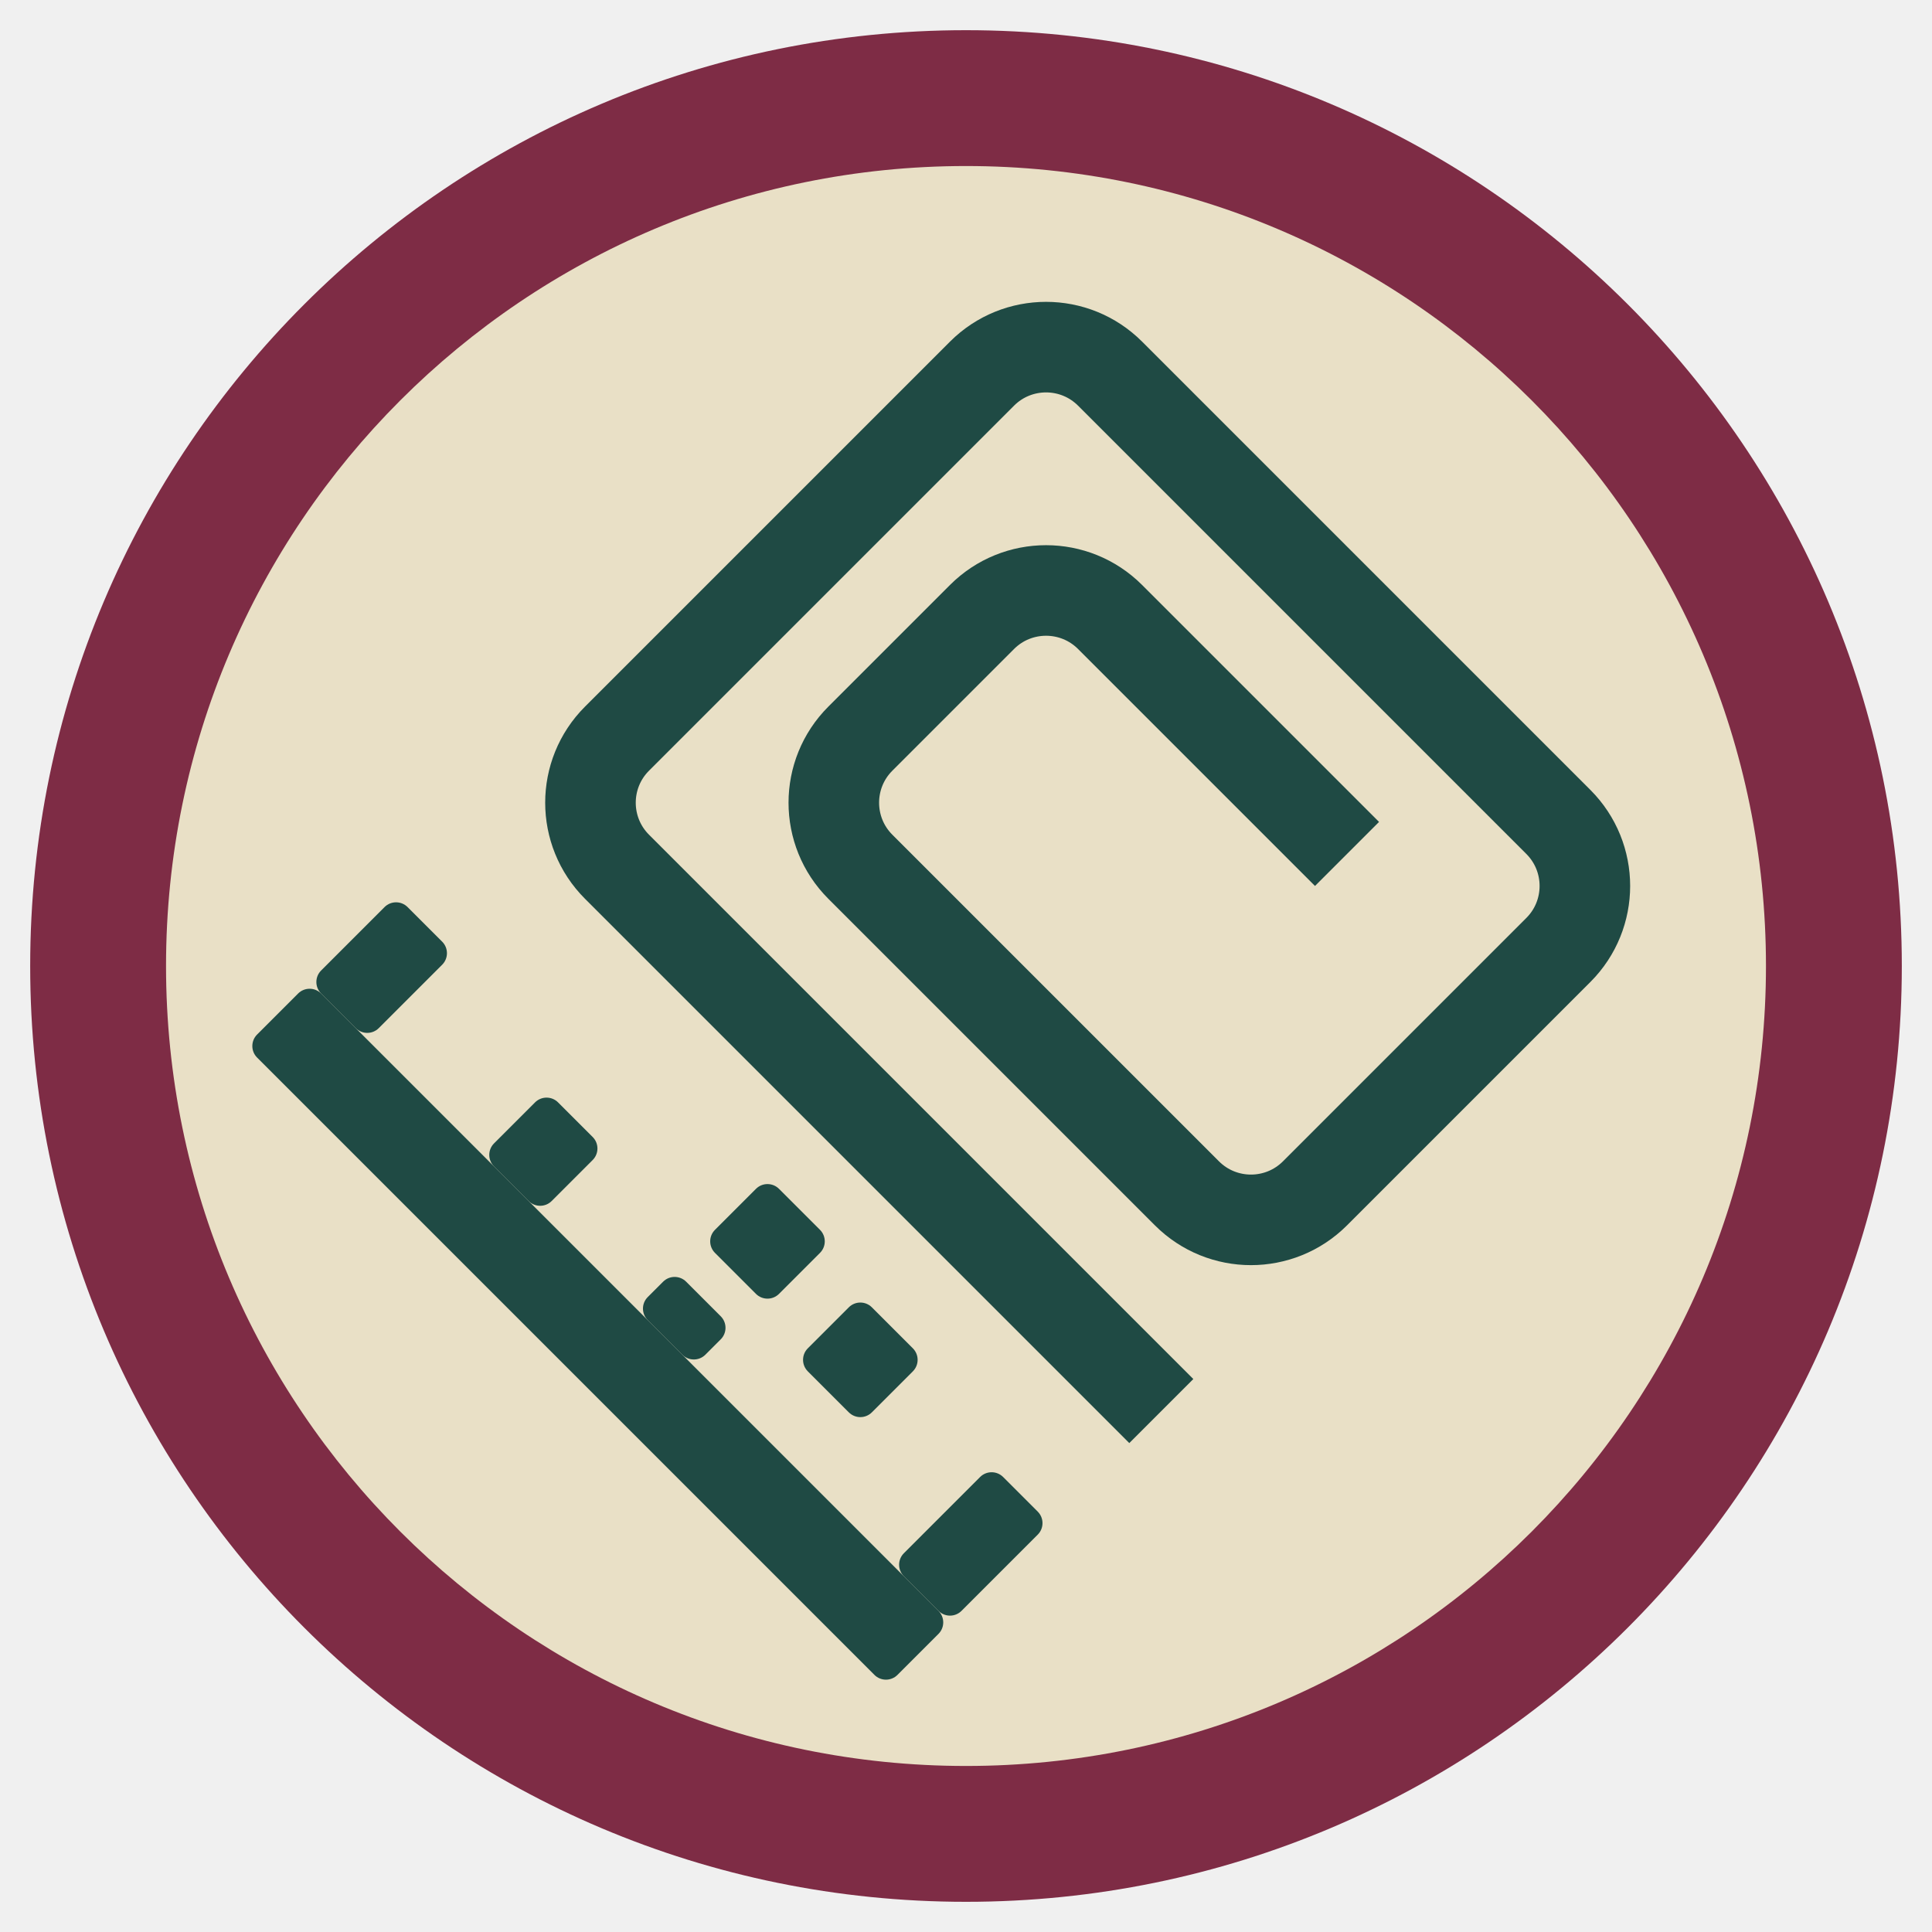
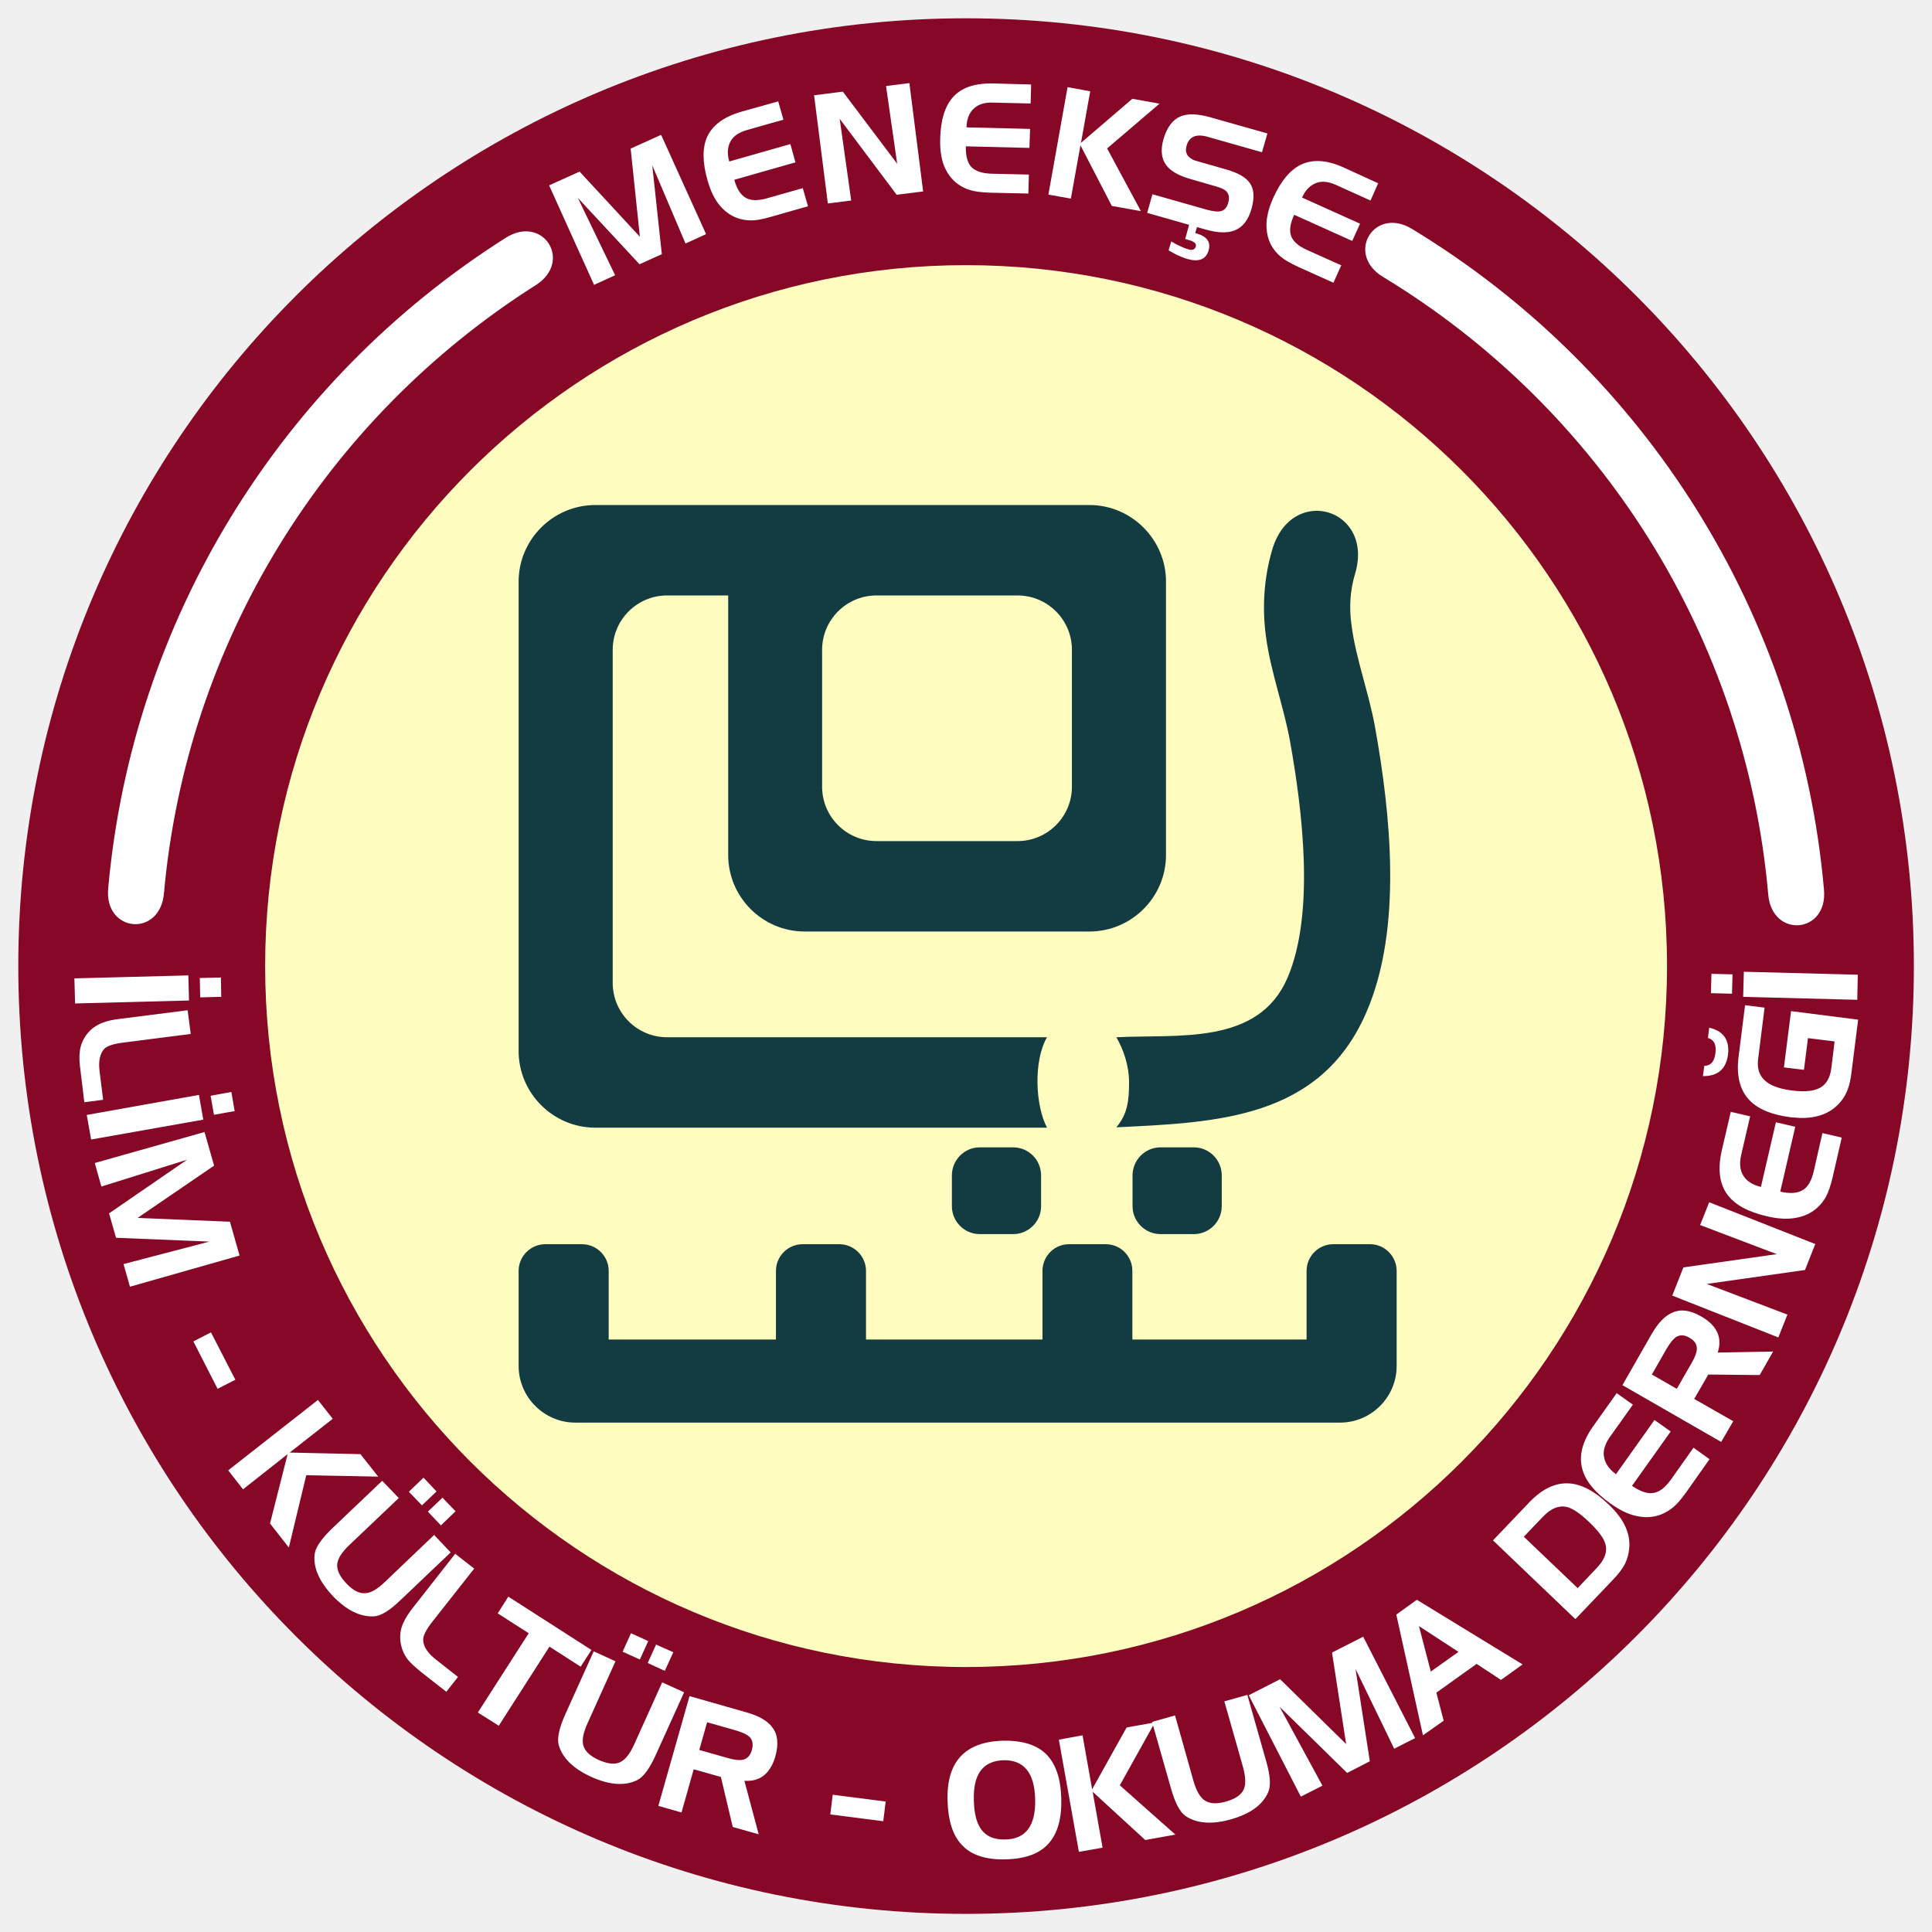
- <svg xmlns="http://www.w3.org/2000/svg" viewBox="0 0 64 64">
-   <circle cx="32" cy="32" r="31" fill="#7E2C45" />
-   <circle cx="32" cy="32" r="26.5" fill="#E9E0C6" />
-   <g transform="translate(32 32) rotate(-45) scale(3.0) translate(-6.25 -5.0)">
-     <g fill="#1F4A44">
-       <rect x="0.0" y="0.0" width="1.0" height="10.0" rx="0.18" />
-       <rect x="1.0" y="0.0" width="1.35" height="0.9" rx="0.18" />
-       <rect x="1.0" y="2.7" width="1.0" height="0.9" rx="0.18" />
-       <rect x="1.0" y="5.1" width="0.6" height="0.9" rx="0.18" />
-       <rect x="1.0" y="9.1" width="1.55" height="0.9" rx="0.18" />
-       <rect x="2.05" y="5.1" width="1.0" height="1.0" rx="0.18" />
-       <rect x="1.85" y="6.75" width="1.0" height="1.0" rx="0.18" />
-     </g>
-     <path d="M 4.3 10 V 1.5 A 1.0 1.0 0 0 1 5.3 0.5 H 11.0 A 1.0 1.0 0 0 1 12.0 1.5 V 8.5 A 1.0 1.0 0 0 1 11.0 9.5 H 7.2 A 1.0 1.0 0 0 1 6.2 8.5 V 3.4 A 1.0 1.0 0 0 1 7.2 2.4 H 9.1 A 1.0 1.0 0 0 1 10.1 3.4 V 7.1" fill="none" stroke="#1F4A44" stroke-width="1" stroke-linejoin="round" />
-   </g>
+ <svg xmlns="http://www.w3.org/2000/svg" viewBox="51.3 379.3 110.9 110.9" width="111" height="111" role="img" aria-label="Menekşe İlim Kültür Okuma Derneği">
+   <path fill="#FFFCBF" fill-rule="evenodd" d="M 106.75 391.75 C 130.5 391.75 149.75 411 149.75 434.75 C 149.75 458.5 130.5 477.75 106.75 477.75 C 83.01 477.75 63.76 458.5 63.76 434.75 C 63.76 411 83.01 391.75 106.75 391.75" />
+   <path fill="#870826" fill-rule="evenodd" d="M 106.75 380.35 C 136.8 380.35 161.16 404.7 161.16 434.75 C 161.16 464.8 136.8 489.16 106.75 489.16 C 76.71 489.16 52.35 464.8 52.35 434.75 C 52.35 404.7 76.71 380.35 106.75 380.35 Z M 106.75 394.52 C 128.98 394.52 146.99 412.53 146.99 434.75 C 146.99 456.97 128.98 474.99 106.75 474.99 C 84.53 474.99 66.52 456.97 66.52 434.75 C 66.52 412.53 84.53 394.52 106.75 394.52" />
+   <path fill="#FFFFFF" fill-rule="nonzero" d="M 82.82 389.94 L 84.57 389.15 L 88.03 392.89 L 87.5 387.83 L 89.25 387.04 L 91.83 392.74 L 90.65 393.28 L 88.74 388.79 L 89.29 393.89 L 88.01 394.47 L 84.47 390.66 L 86.61 395.1 L 85.4 395.65 Z M 94.19 386.76 C 93.73 386.89 93.41 387.1 93.24 387.4 C 93.06 387.73 93.03 388.11 93.16 388.57 L 96.67 387.57 L 96.96 388.62 L 93.45 389.62 C 93.59 390.14 93.81 390.48 94.1 390.65 C 94.38 390.82 94.79 390.83 95.3 390.69 L 97.38 390.1 L 97.68 391.14 L 95.54 391.75 C 95.06 391.89 94.68 391.96 94.39 391.95 C 93.64 391.94 93.02 391.62 92.54 391 C 92.28 390.66 92.07 390.21 91.91 389.64 C 91.62 388.62 91.61 387.79 91.89 387.16 C 92.2 386.48 92.86 386 93.86 385.71 L 95.97 385.12 L 96.27 386.17 Z M 98.03 384.77 L 99.68 384.56 L 102.8 388.7 L 102.16 384.24 L 103.5 384.07 L 104.29 390.29 L 102.77 390.48 L 99.5 386.12 L 100.16 390.81 L 98.82 390.98 Z M 108.3 385.19 C 107.82 385.17 107.46 385.29 107.21 385.52 C 106.93 385.77 106.79 386.14 106.78 386.61 L 110.43 386.7 L 110.39 387.79 L 106.74 387.7 C 106.73 388.23 106.83 388.63 107.05 388.88 C 107.28 389.12 107.66 389.25 108.2 389.27 L 110.36 389.32 L 110.33 390.41 L 108.1 390.36 C 107.61 390.34 107.22 390.29 106.95 390.2 C 106.24 389.97 105.74 389.48 105.46 388.74 C 105.32 388.34 105.25 387.85 105.27 387.26 C 105.29 386.2 105.54 385.4 105.99 384.89 C 106.48 384.33 107.25 384.07 108.3 384.09 L 110.49 384.15 L 110.46 385.24 Z M 112.58 384.3 L 113.88 384.54 L 113.35 387.5 L 116.3 384.97 L 117.86 385.25 L 114.85 387.82 L 116.79 391.42 L 115.12 391.12 L 113.32 387.64 L 112.77 390.7 L 111.48 390.47 Z M 123.74 388.04 L 120.61 387.15 C 119.96 386.97 119.56 387.14 119.41 387.67 C 119.32 388 119.41 388.24 119.68 388.41 C 119.77 388.47 119.89 388.52 120.02 388.55 L 121.7 389.03 C 122.36 389.22 122.8 389.47 123.03 389.79 C 123.29 390.14 123.32 390.64 123.14 391.28 C 122.96 391.93 122.63 392.35 122.16 392.53 C 121.75 392.69 121.2 392.67 120.52 392.48 L 117.15 391.52 L 117.45 390.45 L 120.62 391.35 C 120.94 391.43 121.18 391.46 121.34 391.43 C 121.57 391.39 121.72 391.22 121.8 390.95 C 121.88 390.67 121.85 390.46 121.71 390.3 C 121.6 390.18 121.4 390.08 121.1 390 L 119.61 389.57 C 118.95 389.38 118.5 389.12 118.25 388.79 C 117.96 388.41 117.91 387.9 118.09 387.27 C 118.29 386.6 118.61 386.17 119.07 385.98 C 119.48 385.81 120.04 385.83 120.73 386.02 L 124.05 386.96 Z M 118.53 393.16 C 118.73 393.28 118.93 393.38 119.09 393.45 C 119.28 393.54 119.43 393.59 119.54 393.62 C 119.75 393.68 119.89 393.62 119.94 393.45 C 119.96 393.36 119.95 393.29 119.88 393.24 C 119.82 393.18 119.7 393.12 119.54 393.08 L 119.41 393.04 C 119.37 393.03 119.35 393.02 119.33 393.02 L 119.57 392.16 L 120.02 392.29 L 119.91 392.68 L 119.98 392.7 C 120.58 392.87 120.81 393.19 120.68 393.66 C 120.53 394.19 120.13 394.35 119.47 394.17 C 119.23 394.1 118.97 393.99 118.68 393.84 C 118.59 393.79 118.48 393.73 118.38 393.67 Z M 128 389.92 C 127.56 389.72 127.18 389.68 126.86 389.8 C 126.51 389.93 126.23 390.21 126.04 390.64 L 129.37 392.14 L 128.92 393.13 L 125.59 391.63 C 125.36 392.12 125.3 392.52 125.41 392.84 C 125.52 393.15 125.82 393.42 126.31 393.64 L 128.29 394.53 L 127.84 395.53 L 125.8 394.61 C 125.35 394.4 125.02 394.21 124.8 394.02 C 124.23 393.53 123.97 392.89 124 392.1 C 124.02 391.67 124.15 391.19 124.39 390.65 C 124.83 389.68 125.36 389.05 125.98 388.75 C 126.66 388.43 127.47 388.48 128.42 388.91 L 130.41 389.82 L 129.97 390.81 Z M 128 389.92" />
+   <path fill="#FFFFFF" fill-rule="nonzero" d="M 55.61 436.9 L 55.57 435.46 L 62.11 435.29 L 62.15 436.73 Z M 63.98 435.41 L 64 436.52 L 62.79 436.55 L 62.77 435.44 Z M 55.93 440.84 C 55.86 440.32 55.84 439.93 55.88 439.67 C 55.92 439.28 56.07 438.93 56.33 438.61 C 56.55 438.34 56.84 438.14 57.18 438.01 C 57.43 437.91 57.77 437.83 58.21 437.78 L 62.07 437.29 L 62.25 438.65 L 58.43 439.14 C 57.82 439.21 57.44 439.34 57.28 439.51 C 57.03 439.79 56.94 440.23 57.02 440.82 L 57.22 442.43 L 56.14 442.57 Z M 56.53 444.71 L 56.28 443.3 L 62.72 442.15 L 62.97 443.57 Z M 64.58 441.98 L 64.77 443.08 L 63.58 443.29 L 63.39 442.2 Z M 63.04 444.28 L 63.59 446.21 L 59.2 449.21 L 64.5 449.43 L 65.05 451.37 L 58.76 453.16 L 58.39 451.86 L 63.32 450.57 L 57.96 450.35 L 57.56 448.95 L 62.04 445.87 L 57.12 447.41 L 56.74 446.06 Z M 63.41 455.78 L 64.81 458.5 L 63.79 459.02 L 62.4 456.3 Z M 69.55 459.66 L 70.4 460.74 L 67.93 462.68 L 71.99 462.77 L 73.01 464.06 L 68.88 463.98 L 67.88 468.13 L 66.8 466.75 L 67.81 462.77 L 65.25 464.79 L 64.4 463.7 Z M 74.19 465.29 L 71.35 467.99 C 70.93 468.39 70.7 468.75 70.66 469.06 C 70.62 469.4 70.79 469.78 71.18 470.19 C 71.57 470.6 71.93 470.79 72.29 470.75 C 72.6 470.73 72.96 470.52 73.38 470.12 L 76.22 467.41 L 77.17 468.41 L 74.3 471.14 C 73.67 471.75 73.16 472.06 72.77 472.08 C 71.98 472.12 71.2 471.74 70.41 470.92 C 69.63 470.09 69.27 469.29 69.36 468.51 C 69.41 468.12 69.75 467.63 70.38 467.02 L 73.24 464.3 Z M 76.7 465.27 L 77.45 466.05 L 76.61 466.86 L 75.86 466.07 Z M 75.61 464.12 L 76.36 464.91 L 75.52 465.71 L 74.77 464.93 Z M 75.55 475.34 C 75.14 475.01 74.86 474.75 74.69 474.54 C 74.46 474.23 74.32 473.87 74.28 473.46 C 74.25 473.11 74.3 472.77 74.46 472.44 C 74.57 472.19 74.76 471.89 75.03 471.55 L 77.43 468.49 L 78.52 469.34 L 76.14 472.36 C 75.76 472.84 75.58 473.2 75.59 473.44 C 75.6 473.81 75.84 474.18 76.32 474.56 L 77.59 475.56 L 76.92 476.41 Z M 81.65 473.05 L 79.87 471.91 L 80.48 470.95 L 85.25 474.01 L 84.63 474.97 L 82.84 473.82 L 79.93 478.36 L 78.73 477.6 Z M 86.63 474.66 L 85.02 478.23 C 84.78 478.76 84.7 479.18 84.78 479.48 C 84.87 479.82 85.17 480.1 85.68 480.33 C 86.2 480.56 86.61 480.6 86.92 480.44 C 87.2 480.3 87.46 479.97 87.7 479.44 L 89.31 475.87 L 90.57 476.44 L 88.94 480.04 C 88.58 480.84 88.22 481.32 87.86 481.49 C 87.15 481.83 86.28 481.76 85.25 481.3 C 84.21 480.83 83.58 480.21 83.37 479.46 C 83.27 479.09 83.39 478.5 83.75 477.7 L 85.38 474.09 Z M 88.96 473.7 L 89.95 474.14 L 89.46 475.21 L 88.48 474.76 Z M 87.52 473.05 L 88.51 473.5 L 88.03 474.56 L 87.04 474.11 Z M 93.51 478.62 L 91.89 478.16 L 91.44 479.75 L 93.06 480.21 C 93.43 480.32 93.72 480.35 93.91 480.32 C 94.18 480.27 94.37 480.08 94.46 479.75 C 94.55 479.41 94.5 479.15 94.29 478.97 C 94.15 478.85 93.89 478.73 93.51 478.62 Z M 90.88 476.66 L 94.14 477.59 C 94.86 477.79 95.36 478.08 95.63 478.45 C 95.95 478.86 96 479.42 95.81 480.11 C 95.52 481.11 94.93 481.58 94.03 481.52 L 94.85 484.59 L 93.36 484.17 L 92.68 481.3 L 91.12 480.86 L 90.42 483.34 L 89.09 482.96 Z M 99.1 482.32 L 102.14 482.71 L 102 483.84 L 98.96 483.45 Z M 105.69 482.64 C 105.63 480.42 106.7 479.28 108.87 479.22 C 110 479.2 110.83 479.46 111.38 480.02 C 111.91 480.57 112.19 481.41 112.22 482.54 C 112.25 483.68 112.01 484.53 111.51 485.1 C 110.99 485.7 110.17 486 109.04 486.03 C 107.9 486.06 107.05 485.79 106.51 485.2 C 105.99 484.66 105.72 483.8 105.69 482.64 Z M 108.9 480.34 C 107.73 480.38 107.16 481.13 107.2 482.61 C 107.21 483.33 107.34 483.87 107.57 484.23 C 107.86 484.69 108.34 484.91 109.02 484.89 C 110.19 484.86 110.76 484.09 110.72 482.57 C 110.68 481.06 110.08 480.32 108.9 480.34 Z M 112.08 479.16 L 113.44 478.91 L 113.99 482.01 L 115.97 478.46 L 117.59 478.17 L 115.58 481.78 L 118.77 484.61 L 117.04 484.92 L 114.02 482.15 L 114.59 485.36 L 113.23 485.6 Z M 118.75 477.77 L 119.81 481.54 C 119.97 482.09 120.18 482.46 120.44 482.64 C 120.73 482.84 121.14 482.87 121.68 482.71 C 122.22 482.56 122.56 482.32 122.7 482 C 122.82 481.71 122.8 481.29 122.65 480.73 L 121.58 476.96 L 122.9 476.59 L 123.98 480.39 C 124.22 481.23 124.26 481.83 124.09 482.19 C 123.77 482.91 123.06 483.42 121.97 483.73 C 120.88 484.04 120 483.98 119.35 483.54 C 119.03 483.32 118.75 482.79 118.51 481.94 L 117.43 478.14 Z M 122.98 476.61 L 124.78 475.69 L 128.57 479.41 L 127.76 474.16 L 129.55 473.25 L 132.53 479.07 L 131.33 479.68 L 129.11 475.1 L 129.93 480.4 L 128.63 481.07 L 124.75 477.27 L 127.21 481.8 L 125.97 482.43 Z M 132.75 472.64 L 133.43 475.25 L 135.02 474.12 Z M 131.45 471.98 L 132.63 471.13 L 138.7 474.84 L 137.46 475.73 L 136.06 474.81 L 133.75 476.46 L 134.17 478.07 L 132.98 478.91 Z M 139.87 466.36 L 138.77 467.51 L 141.86 470.46 L 142.96 469.3 C 143.42 468.82 143.58 468.36 143.45 467.92 C 143.36 467.59 143.05 467.18 142.52 466.67 C 142 466.17 141.57 465.88 141.23 465.8 C 140.78 465.7 140.33 465.88 139.87 466.36 Z M 137 467.72 L 139.07 465.55 C 139.81 464.77 140.58 464.4 141.36 464.45 C 142.08 464.49 142.84 464.89 143.64 465.66 C 144.51 466.48 144.9 467.32 144.82 468.17 C 144.79 468.5 144.71 468.8 144.57 469.08 C 144.44 469.34 144.2 469.66 143.83 470.04 L 141.73 472.24 Z M 143.72 461.77 C 143.43 462.18 143.31 462.56 143.37 462.91 C 143.43 463.3 143.66 463.63 144.06 463.92 L 146.27 460.81 L 147.2 461.47 L 144.98 464.59 C 145.45 464.91 145.85 465.05 146.19 465 C 146.54 464.96 146.87 464.7 147.2 464.25 L 148.51 462.4 L 149.43 463.06 L 148.09 464.96 C 147.79 465.38 147.52 465.69 147.28 465.87 C 146.66 466.35 145.95 466.5 145.15 466.3 C 144.71 466.2 144.25 465.96 143.75 465.61 C 142.84 464.96 142.3 464.3 142.12 463.6 C 141.92 462.84 142.14 462.02 142.77 461.14 L 144.1 459.27 L 145.03 459.93 Z M 146.96 456.73 L 146.12 458.2 L 147.55 459.02 L 148.39 457.56 C 148.59 457.22 148.69 456.95 148.7 456.76 C 148.72 456.48 148.58 456.26 148.28 456.09 C 147.98 455.91 147.72 455.91 147.49 456.06 C 147.34 456.17 147.16 456.39 146.96 456.73 Z M 144.43 458.81 L 146.11 455.87 C 146.48 455.23 146.88 454.82 147.31 454.64 C 147.79 454.43 148.34 454.51 148.96 454.87 C 149.86 455.39 150.18 456.08 149.9 456.94 L 153.08 456.88 L 152.31 458.23 L 149.36 458.2 L 148.55 459.6 L 150.79 460.88 L 150.1 462.07 Z M 147.29 453.67 L 147.93 452.05 L 153.29 451.29 L 148.89 449.62 L 149.41 448.31 L 155.5 450.71 L 154.91 452.2 L 149.27 453 L 153.9 454.76 L 153.38 456.07 Z M 151.25 445.58 C 151.14 446.07 151.17 446.46 151.36 446.77 C 151.56 447.1 151.91 447.32 152.38 447.43 L 153.24 443.72 L 154.35 443.98 L 153.49 447.7 C 154.04 447.83 154.46 447.8 154.77 447.62 C 155.07 447.45 155.28 447.09 155.41 446.54 L 155.91 444.34 L 157.02 444.6 L 156.5 446.86 C 156.38 447.37 156.25 447.75 156.1 448.02 C 155.71 448.69 155.11 449.1 154.3 449.22 C 153.86 449.29 153.34 449.26 152.74 449.12 C 151.65 448.87 150.89 448.46 150.46 447.88 C 150 447.26 149.89 446.42 150.13 445.35 L 150.65 443.12 L 151.76 443.38 Z M 154.85 440.71 L 153.7 440.57 L 154.11 437.34 L 157.96 437.83 L 157.59 440.77 C 157.54 441.23 157.46 441.58 157.36 441.84 C 157.23 442.19 157.03 442.49 156.76 442.75 C 156.3 443.2 155.68 443.44 154.91 443.47 C 154.65 443.48 154.38 443.46 154.07 443.43 C 152.97 443.29 152.18 442.95 151.69 442.42 C 151.16 441.84 150.96 441.02 151.1 439.94 L 151.47 437 L 152.59 437.14 L 152.22 440.08 C 152.14 440.68 152.32 441.13 152.74 441.43 C 153.05 441.66 153.54 441.82 154.2 441.9 C 154.91 441.99 155.44 441.93 155.79 441.73 C 156.14 441.53 156.35 441.16 156.42 440.62 L 156.61 439.08 L 155.08 438.89 Z M 149.13 440.48 C 149.5 440.48 149.71 440.23 149.77 439.75 C 149.83 439.27 149.69 438.98 149.34 438.88 L 149.41 438.29 C 150.23 438.48 150.59 439 150.49 439.84 C 150.38 440.67 149.9 441.08 149.05 441.07 Z M 157.94 435.25 L 157.91 436.69 L 151.36 436.52 L 151.4 435.08 Z M 149.51 436.31 L 149.54 435.2 L 150.75 435.23 L 150.72 436.34 Z M 149.51 436.31" />
+   <path fill="#FFFFFF" fill-rule="evenodd" d="M 57.51 430.3 C 58.88 414.96 67.35 401.18 80.33 392.95 C 82.48 391.59 84.2 394.31 82.05 395.67 C 69.92 403.36 61.99 416.24 60.71 430.59 C 60.48 433.12 57.28 432.83 57.51 430.3 Z M 132.35 392.44 C 145.8 400.59 154.62 414.66 156 430.37 C 156.23 432.9 153.02 433.18 152.8 430.65 C 151.51 415.96 143.26 402.81 130.68 395.19 C 128.51 393.87 130.18 391.12 132.35 392.44" />
+   <path fill="#123C41" fill-rule="evenodd" d="M 107.54 445.16 L 109.46 445.16 C 110.34 445.16 111.06 445.88 111.06 446.77 L 111.06 448.54 C 111.06 449.42 110.34 450.14 109.46 450.14 L 107.54 450.14 C 106.66 450.14 105.94 449.42 105.94 448.54 L 105.94 446.77 C 105.94 445.88 106.66 445.16 107.54 445.16 Z M 117.91 445.16 L 119.83 445.16 C 120.71 445.16 121.43 445.88 121.43 446.77 L 121.43 448.54 C 121.43 449.42 120.71 450.14 119.83 450.14 L 117.91 450.14 C 117.04 450.14 116.31 449.42 116.31 448.54 L 116.31 446.77 C 116.31 445.88 117.04 445.16 117.91 445.16 Z M 86.24 456.19 L 95.84 456.19 L 95.84 452.25 C 95.84 451.41 96.53 450.72 97.37 450.72 L 99.48 450.72 C 100.32 450.72 101.01 451.41 101.01 452.25 L 101.01 456.19 L 111.14 456.19 L 111.14 452.25 C 111.14 451.41 111.82 450.72 112.66 450.72 L 114.78 450.72 C 115.62 450.72 116.3 451.41 116.3 452.25 L 116.3 456.19 L 126.3 456.19 L 126.3 452.25 C 126.3 451.41 126.99 450.72 127.82 450.72 L 129.95 450.72 C 130.78 450.72 131.47 451.41 131.47 452.25 L 131.47 457.71 C 131.47 459.5 130.01 460.96 128.22 460.96 L 84.32 460.96 C 82.54 460.96 81.07 459.5 81.07 457.71 L 81.07 452.25 C 81.07 451.41 81.76 450.72 82.6 450.72 L 84.71 450.72 C 85.55 450.72 86.24 451.41 86.24 452.25 Z M 129.08 412.25 C 128.79 413.21 128.74 414.2 128.88 415.19 C 129.13 417.12 129.88 419.08 130.23 421.04 C 131.13 426.05 131.81 432.6 129.74 437.39 C 127.09 443.55 121.11 443.73 115.38 444.01 C 116.03 443.24 116.11 442.46 116.11 441.43 C 116.11 440.46 115.78 439.52 115.38 438.84 C 118.94 438.66 123.52 439.32 125.2 435.44 C 126.8 431.72 126.05 425.77 125.36 421.91 C 125 419.87 124.25 417.93 123.97 415.85 C 123.74 414.16 123.85 412.45 124.34 410.81 C 125.48 407.07 130.21 408.5 129.08 412.25 Z M 113.84 432.77 L 97.49 432.77 C 95.07 432.77 93.1 430.8 93.1 428.38 L 93.1 413.48 L 89.59 413.48 C 87.87 413.48 86.47 414.88 86.47 416.6 L 86.47 435.72 C 86.47 437.44 87.87 438.84 89.59 438.84 L 111.4 438.84 C 110.63 440.16 110.71 442.71 111.4 444.03 L 85.47 444.03 C 83.05 444.03 81.07 442.05 81.07 439.64 L 81.07 412.68 C 81.07 410.27 83.05 408.29 85.47 408.29 L 113.84 408.29 C 116.25 408.29 118.23 410.27 118.23 412.68 L 118.23 428.38 C 118.23 430.8 116.25 432.77 113.84 432.77 Z M 105.91 427.58 L 109.71 427.58 C 111.43 427.58 112.83 426.18 112.83 424.46 L 112.83 416.6 C 112.83 414.88 111.43 413.48 109.71 413.48 L 101.61 413.48 C 99.89 413.48 98.49 414.88 98.49 416.6 L 98.49 424.46 C 98.49 426.18 99.89 427.58 101.61 427.58 Z M 105.91 427.58" />
</svg>
